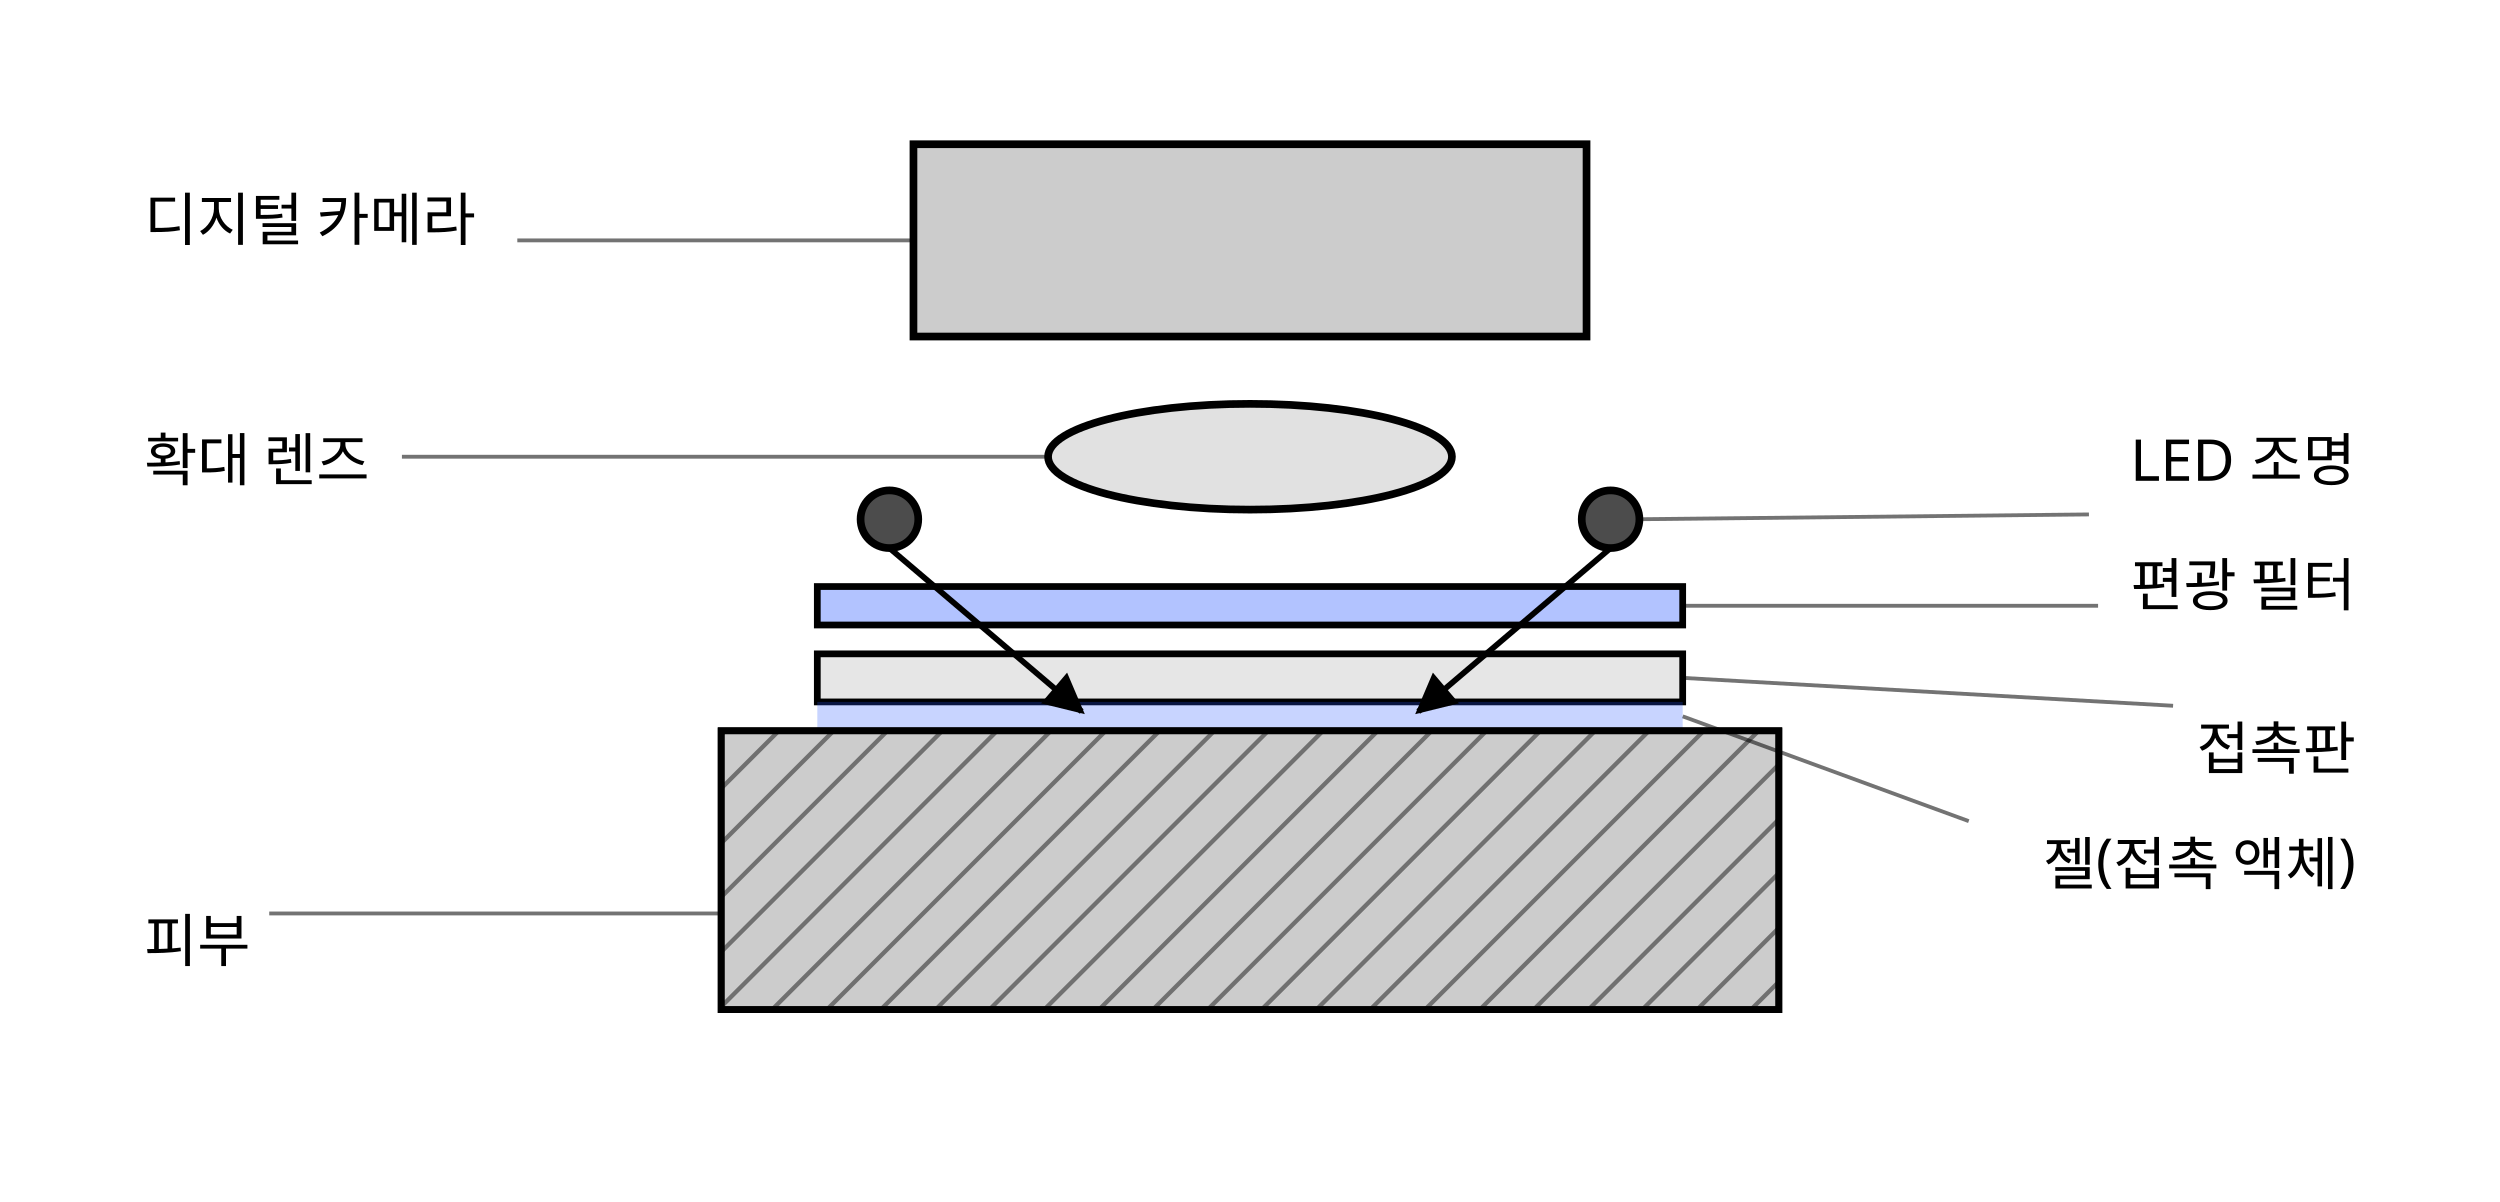
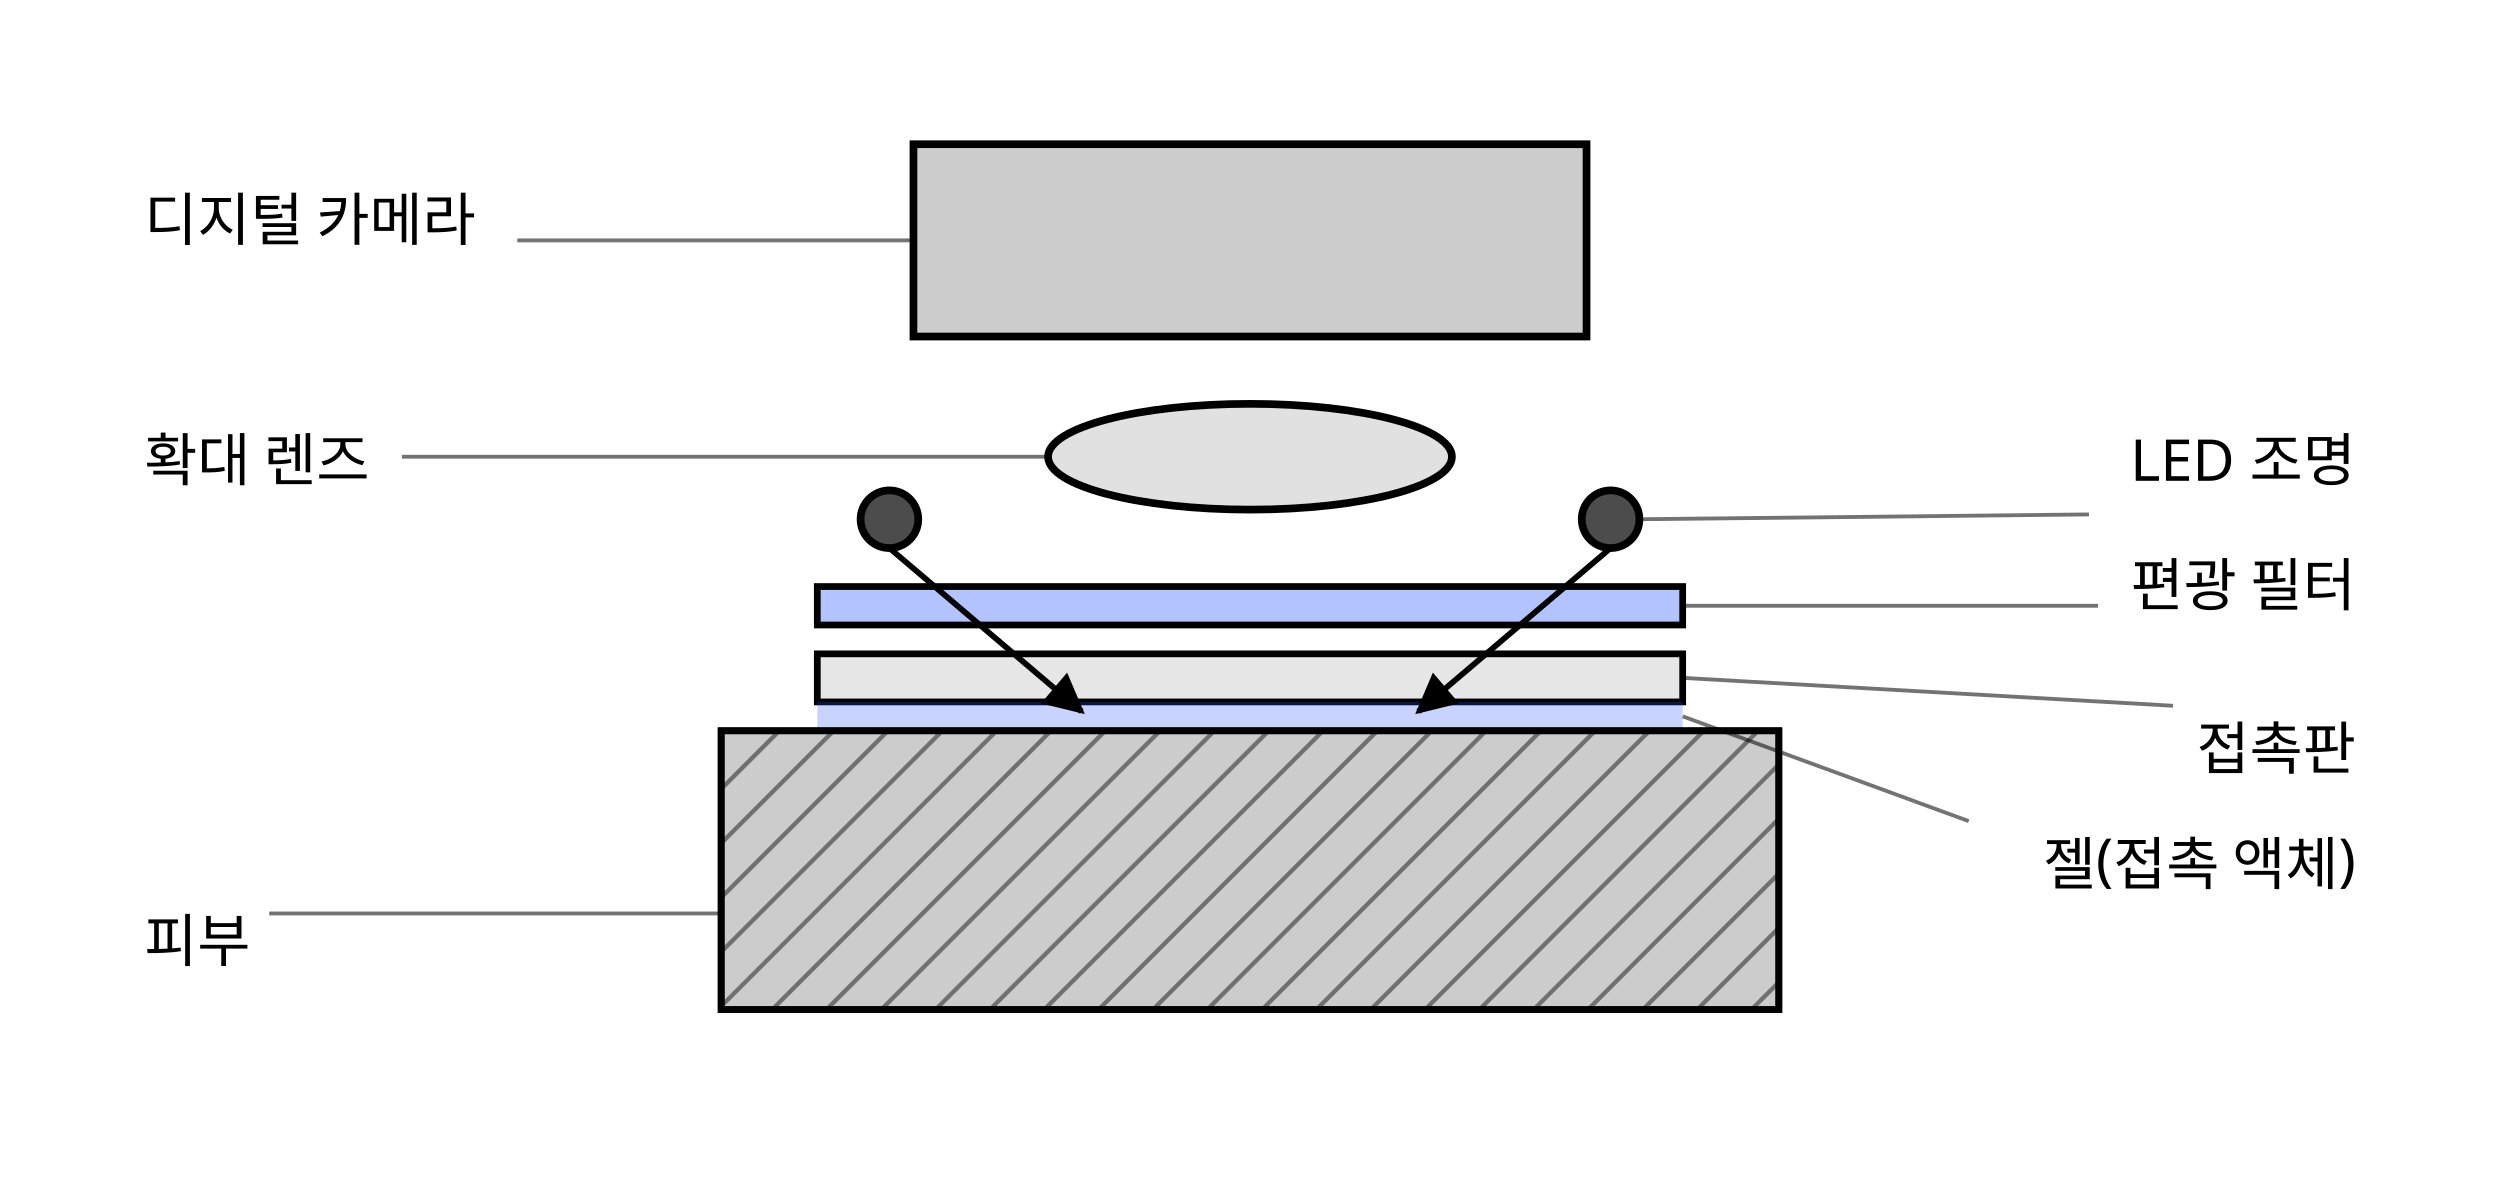
<svg xmlns="http://www.w3.org/2000/svg" class="si si-illus" viewBox="0 0 520 250" style="max-width:520px;color:var(--si-ink,var(--text,#1f2328))" role="img" aria-labelledby="dermoscopy-cosmetic-t" font-family="'Pretendard','Noto Sans KR','Apple SD Gothic Neo',sans-serif" font-size="13" fill="currentColor">
  <defs>
    <marker id="dermoscopy-cosmetic-ar" viewBox="0 0 10 10" refX="9" refY="5" markerWidth="7" markerHeight="7" orient="auto-start-reverse">
      <path d="M0,0L10,5L0,10z" style="fill:currentColor" />
    </marker>
-     <clipPath id="dermoscopy-cosmetic-clip0">
-       <polygon points="150,152 370,152 370,210 150,210" />
-     </clipPath>
  </defs>
  <line x1="190" y1="50" x2="107.6" y2="50" class="si-leader" style="stroke:currentColor" stroke-opacity="0.55" stroke-width="0.8" />
  <line x1="218" y1="95" x2="83.6" y2="95" class="si-leader" style="stroke:currentColor" stroke-opacity="0.55" stroke-width="0.8" />
  <line x1="150" y1="190" x2="56" y2="190" class="si-leader" style="stroke:currentColor" stroke-opacity="0.55" stroke-width="0.8" />
  <line x1="341" y1="108" x2="434.5" y2="107" class="si-leader" style="stroke:currentColor" stroke-opacity="0.55" stroke-width="0.8" />
  <line x1="350" y1="126" x2="436.4" y2="126" class="si-leader" style="stroke:currentColor" stroke-opacity="0.55" stroke-width="0.8" />
  <line x1="350" y1="141" x2="452" y2="146.8" class="si-leader" style="stroke:currentColor" stroke-opacity="0.55" stroke-width="0.8" />
  <line x1="350" y1="149" x2="409.5" y2="170.8" class="si-leader" style="stroke:currentColor" stroke-opacity="0.55" stroke-width="0.8" />
  <rect x="190" y="30" width="140" height="40" style="stroke:currentColor;fill:currentColor" stroke-width="1.6" fill-opacity="0.2" />
  <ellipse cx="260" cy="95" rx="42" ry="11" style="stroke:currentColor;fill:currentColor" stroke-width="1.6" fill-opacity="0.12" />
  <rect x="170" y="122" width="180" height="8" style="stroke:currentColor;fill:var(--si-accent,#2454ff)" stroke-width="1.4" fill-opacity="0.35" />
  <rect x="170" y="136" width="180" height="10" style="stroke:currentColor;fill:currentColor" stroke-width="1.4" fill-opacity="0.1" />
  <rect x="170" y="146" width="180" height="6" style="stroke:none;fill:var(--si-accent,#2454ff)" stroke-width="0.8" fill-opacity="0.25" />
  <rect x="150" y="152" width="220" height="58" style="stroke:currentColor;fill:currentColor" stroke-width="1.4" fill-opacity="0.2" />
-   <path d="M87.8,181L260,8.8M93.5,186.7L265.7,14.5M99.1,192.3L271.3,20.1M104.8,198L277,25.8M110.4,203.6L282.6,31.4M116.1,209.3L288.3,37.1M121.7,214.9L293.9,42.7M127.4,220.6L299.6,48.4M133.1,226.3L305.3,54.1M138.7,231.9L310.9,59.7M144.4,237.6L316.6,65.4M150,243.2L322.2,71M155.7,248.9L327.9,76.7M161.3,254.5L333.5,82.3M167,260.2L339.2,88M172.7,265.9L344.9,93.7M178.3,271.5L350.5,99.3M184,277.2L356.2,105M189.6,282.8L361.8,110.6M195.3,288.5L367.5,116.3M200.9,294.1L373.1,121.9M206.6,299.8L378.8,127.6M212.3,305.5L384.5,133.3M217.9,311.1L390.1,138.9M223.6,316.8L395.8,144.6M229.2,322.4L401.4,150.2M234.9,328.1L407.1,155.9M240.5,333.7L412.7,161.5M246.2,339.4L418.4,167.2M251.9,345L424,172.9M257.5,350.7L429.7,178.5" clip-path="url(#dermoscopy-cosmetic-clip0)" style="stroke:currentColor;fill:none" stroke-width="0.9" opacity="0.45" />
-   <polygon points="150,152 370,152 370,210 150,210" style="stroke:currentColor;fill:none" stroke-width="1.4" />
+   <line x1="150" y1="164.1" x2="162.1" y2="152" style="stroke:currentColor;fill:none" stroke-width="0.9" opacity="0.45" />
+   <line x1="150" y1="175.4" x2="173.4" y2="152" style="stroke:currentColor;fill:none" stroke-width="0.9" opacity="0.45" />
+   <line x1="150" y1="186.7" x2="184.7" y2="152" style="stroke:currentColor;fill:none" stroke-width="0.9" opacity="0.45" />
+   <line x1="150" y1="198" x2="196" y2="152" style="stroke:currentColor;fill:none" stroke-width="0.9" opacity="0.45" />
+   <line x1="150" y1="209.3" x2="207.3" y2="152" style="stroke:currentColor;fill:none" stroke-width="0.9" opacity="0.45" />
+   <line x1="160.6" y1="210" x2="218.6" y2="152" style="stroke:currentColor;fill:none" stroke-width="0.9" opacity="0.45" />
+   <line x1="171.9" y1="210" x2="229.9" y2="152" style="stroke:currentColor;fill:none" stroke-width="0.9" opacity="0.45" />
+   <line x1="183.3" y1="210" x2="241.3" y2="152" style="stroke:currentColor;fill:none" stroke-width="0.9" opacity="0.45" />
+   <line x1="194.6" y1="210" x2="252.6" y2="152" style="stroke:currentColor;fill:none" stroke-width="0.9" opacity="0.45" />
+   <line x1="205.9" y1="210" x2="263.9" y2="152" style="stroke:currentColor;fill:none" stroke-width="0.9" opacity="0.45" />
+   <line x1="217.2" y1="210" x2="275.2" y2="152" style="stroke:currentColor;fill:none" stroke-width="0.9" opacity="0.45" />
+   <line x1="228.5" y1="210" x2="286.5" y2="152" style="stroke:currentColor;fill:none" stroke-width="0.9" opacity="0.45" />
+   <line x1="239.8" y1="210" x2="297.8" y2="152" style="stroke:currentColor;fill:none" stroke-width="0.9" opacity="0.45" />
+   <line x1="251.1" y1="210" x2="309.1" y2="152" style="stroke:currentColor;fill:none" stroke-width="0.9" opacity="0.45" />
+   <line x1="262.5" y1="210" x2="320.5" y2="152" style="stroke:currentColor;fill:none" stroke-width="0.9" opacity="0.45" />
+   <line x1="273.8" y1="210" x2="331.8" y2="152" style="stroke:currentColor;fill:none" stroke-width="0.9" opacity="0.45" />
+   <line x1="285.1" y1="210" x2="343.1" y2="152" style="stroke:currentColor;fill:none" stroke-width="0.9" opacity="0.45" />
+   <line x1="296.4" y1="210" x2="354.4" y2="152" style="stroke:currentColor;fill:none" stroke-width="0.9" opacity="0.45" />
+   <line x1="307.7" y1="210" x2="365.7" y2="152" style="stroke:currentColor;fill:none" stroke-width="0.9" opacity="0.45" />
+   <line x1="319" y1="210" x2="370" y2="159" style="stroke:currentColor;fill:none" stroke-width="0.9" opacity="0.45" />
+   <line x1="330.3" y1="210" x2="370" y2="170.3" style="stroke:currentColor;fill:none" stroke-width="0.9" opacity="0.45" />
+   <line x1="341.7" y1="210" x2="370" y2="181.7" style="stroke:currentColor;fill:none" stroke-width="0.9" opacity="0.45" />
+   <line x1="353" y1="210" x2="370" y2="193" style="stroke:currentColor;fill:none" stroke-width="0.9" opacity="0.45" />
+   <line x1="364.3" y1="210" x2="370" y2="204.3" style="stroke:currentColor;fill:none" stroke-width="0.9" opacity="0.45" />
+   <rect x="150" y="152" width="220" height="58" style="stroke:currentColor;fill:none" stroke-width="1.4" />
  <circle cx="185" cy="108" r="6" style="stroke:currentColor;fill:currentColor" stroke-width="1.6" fill-opacity="0.7" />
  <circle cx="335" cy="108" r="6" style="stroke:currentColor;fill:currentColor" stroke-width="1.6" fill-opacity="0.7" />
  <line x1="185" y1="114" x2="225" y2="148" style="stroke:currentColor;fill:none" stroke-width="1.2" marker-end="url(#dermoscopy-cosmetic-ar)" />
  <line x1="335" y1="114" x2="295" y2="148" style="stroke:currentColor;fill:none" stroke-width="1.2" marker-end="url(#dermoscopy-cosmetic-ar)" />
  <text x="30" y="50" font-size="12">디지털 카메라</text>
  <text x="30" y="100" font-size="12">확대 렌즈</text>
  <text x="30" y="200" font-size="12">피부</text>
  <text x="490" y="100" text-anchor="end" font-size="12">LED 조명</text>
  <text x="490" y="126" text-anchor="end" font-size="12">편광 필터</text>
  <text x="490" y="160" text-anchor="end" font-size="12">접촉판</text>
  <text x="490" y="184" text-anchor="end" font-size="12">젤(접촉 액체)</text>
</svg>
